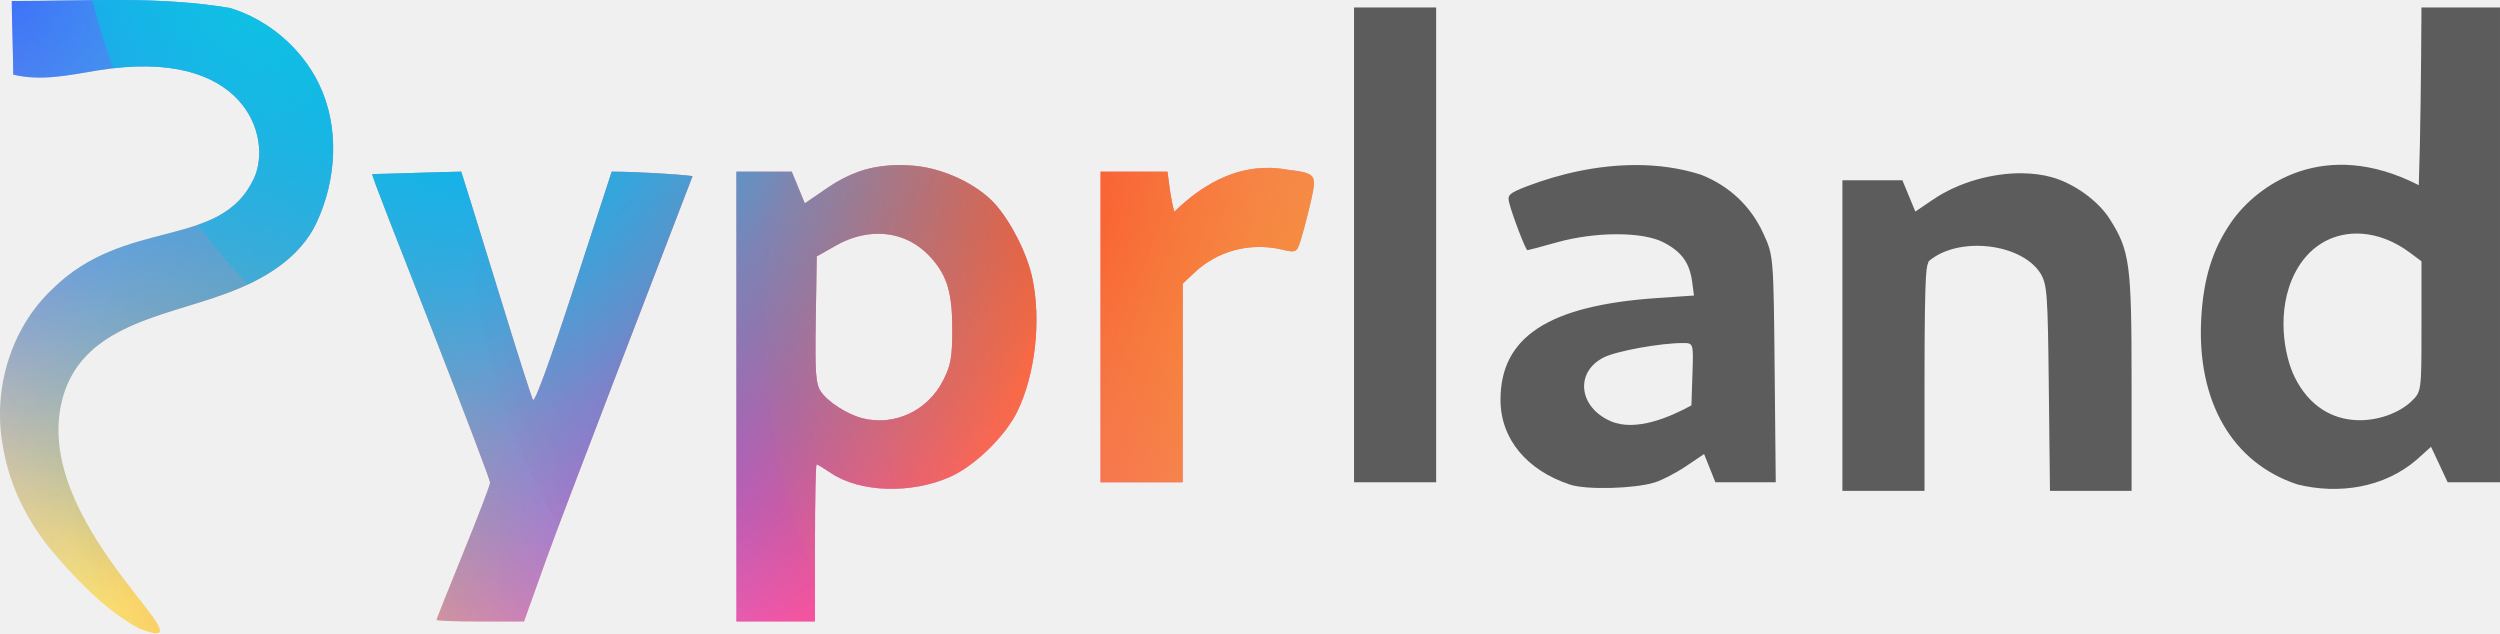
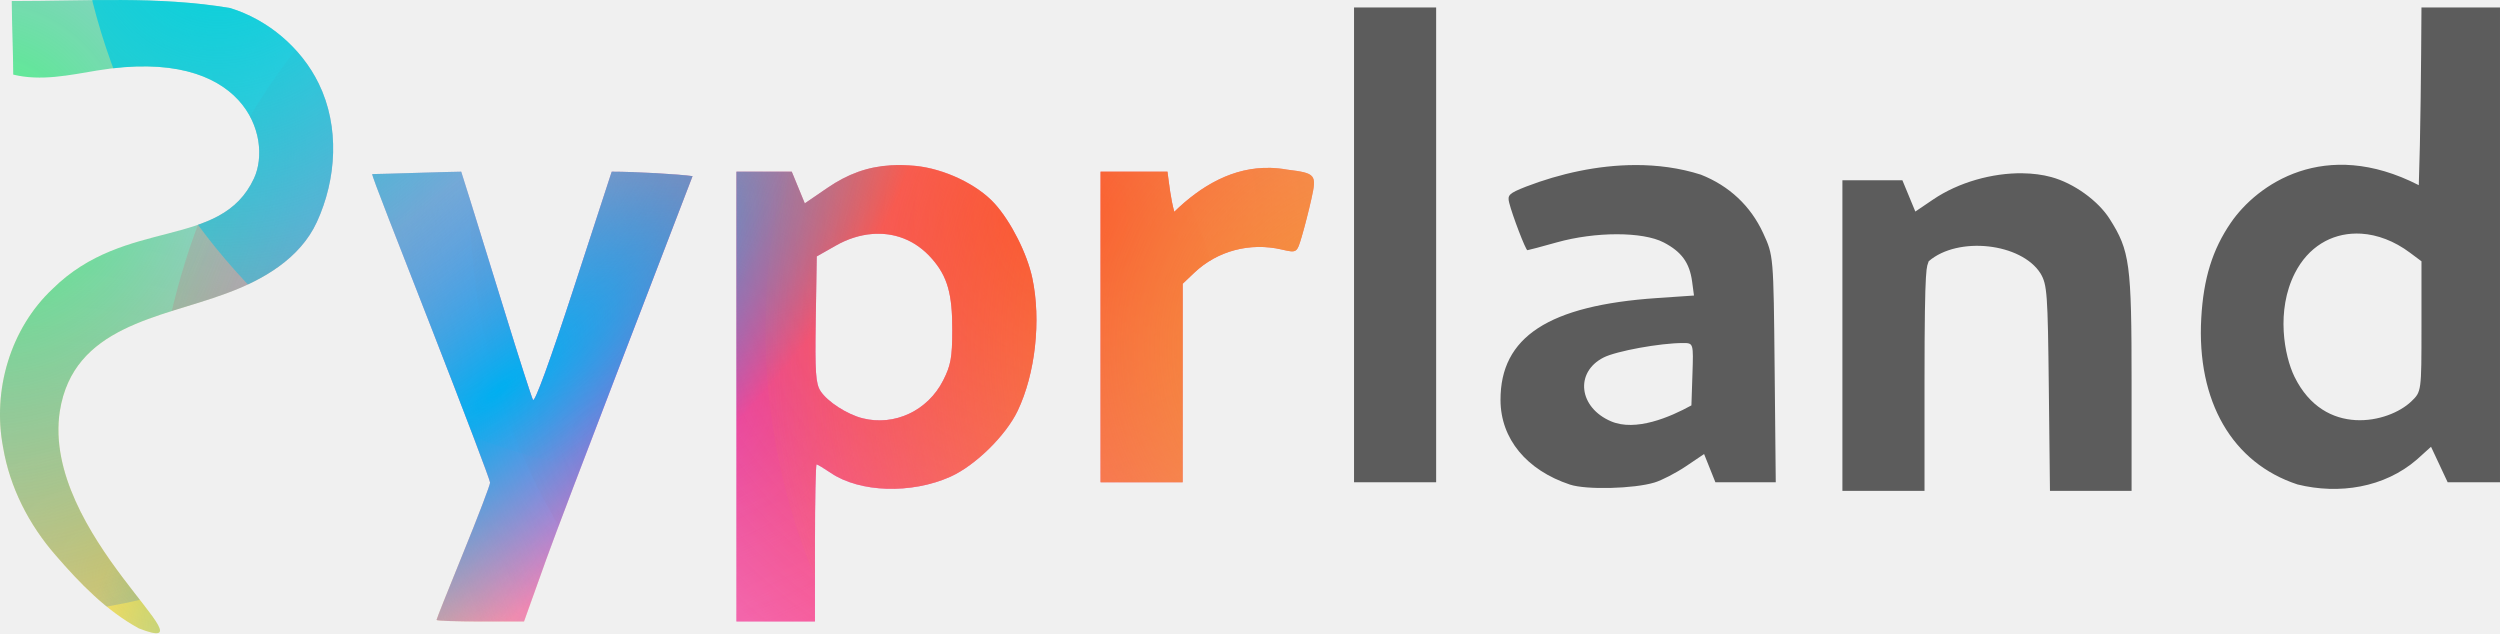
<svg xmlns="http://www.w3.org/2000/svg" xmlns:xlink="http://www.w3.org/1999/xlink" width="206.253mm" height="52.243mm" viewBox="0 0 206.253 52.243" version="1.1" id="svg1" xml:space="preserve">
  <defs id="defs1">
    <linearGradient id="linearGradient53">
      <stop style="stop-color:#00d4d9;stop-opacity:1" offset="0" id="stop52" />
      <stop style="stop-color:#00aef1;stop-opacity:0" offset="1" id="stop53" />
    </linearGradient>
    <linearGradient id="linearGradient51">
      <stop style="stop-color:#00aef1;stop-opacity:1" offset="0" id="stop50" />
      <stop style="stop-color:#00aef1;stop-opacity:0" offset="1" id="stop51" />
    </linearGradient>
    <linearGradient id="linearGradient25">
      <stop style="stop-color:#ff2a2a;stop-opacity:1" offset="0" id="stop24" />
      <stop style="stop-color:#ff2a2a;stop-opacity:0" offset="1" id="stop25" />
    </linearGradient>
    <linearGradient id="linearGradient23">
      <stop style="stop-color:#ff2ab0;stop-opacity:1" offset="0" id="stop22" />
      <stop style="stop-color:#ff6dc9;stop-opacity:0" offset="1" id="stop23" />
    </linearGradient>
    <linearGradient id="linearGradient21">
      <stop style="stop-color:#f49235;stop-opacity:1" offset="0" id="stop20" />
      <stop style="stop-color:#f49135;stop-opacity:0" offset="1" id="stop21" />
    </linearGradient>
    <linearGradient id="linearGradient19">
      <stop style="stop-color:#c62aff;stop-opacity:0.831" offset="0" id="stop18" />
      <stop style="stop-color:#f13737;stop-opacity:0" offset="1" id="stop19" />
    </linearGradient>
    <linearGradient id="linearGradient17">
-       <stop style="stop-color:#2a3cff;stop-opacity:0.831" offset="0" id="stop16" />
+       <stop style="stop-color:#2aff61;stop-opacity:0.831;" offset="0" id="stop16" />
      <stop style="stop-color:#2a3cff;stop-opacity:0" offset="1" id="stop17" />
    </linearGradient>
    <linearGradient id="linearGradient14">
      <stop style="stop-color:#ffd82a;stop-opacity:0.831" offset="0" id="stop14" />
      <stop style="stop-color:#ffd82a;stop-opacity:0" offset="1" id="stop15" />
    </linearGradient>
    <linearGradient id="swatch12">
      <stop style="stop-color:#2a62ff;stop-opacity:1;" offset="0" id="stop12" />
      <stop style="stop-color:#2a37ff;stop-opacity:0;" offset="1" id="stop13" />
    </linearGradient>
-     <radialGradient xlink:href="#linearGradient14" id="radialGradient15" cx="53.437" cy="164.997" fx="53.437" fy="164.997" r="51.563" gradientTransform="matrix(1,0,0,1.017305,-42.37142,-107.4735)" gradientUnits="userSpaceOnUse" />
-     <radialGradient xlink:href="#linearGradient17" id="radialGradient16" gradientUnits="userSpaceOnUse" gradientTransform="matrix(1,0,0,1.017305,-63.14309,-154.9542)" cx="53.437" cy="164.997" fx="53.437" fy="164.997" r="51.563" />
-     <radialGradient xlink:href="#linearGradient19" id="radialGradient16-1" gradientUnits="userSpaceOnUse" gradientTransform="matrix(1,0,0,1.017305,-5.555063,-113.7769)" cx="53.437" cy="164.997" fx="53.437" fy="164.997" r="51.563" />
+     <radialGradient xlink:href="#linearGradient14" id="radialGradient15" cx="46.954" cy="173.851" fx="46.954" fy="173.851" r="51.563" gradientTransform="matrix(0.9206524,0.3903834,-0.2510286,0.5920079,3.287673,-58.16147)" gradientUnits="userSpaceOnUse" />
+     <radialGradient xlink:href="#linearGradient17" id="radialGradient16" gradientUnits="userSpaceOnUse" gradientTransform="matrix(0.9594438,0.03189234,-0.03379699,1.016743,-55.39949,-156.5657)" cx="52.624" cy="179.251" fx="52.624" fy="179.251" r="51.563" />
+     <radialGradient xlink:href="#linearGradient19" id="radialGradient16-1" gradientUnits="userSpaceOnUse" gradientTransform="matrix(0.9999997,7.3812051e-4,-6.4523842e-4,0.8741638,-5.448585,-90.19852)" cx="51.373" cy="157.471" fx="51.373" fy="157.471" r="51.563" />
    <radialGradient xlink:href="#linearGradient23" id="radialGradient16-1-3" gradientUnits="userSpaceOnUse" gradientTransform="matrix(1,0,0,1.017305,14.83241,-80.2341)" cx="51.435" cy="166.508" fx="51.435" fy="166.508" r="51.563" />
    <radialGradient xlink:href="#linearGradient21" id="radialGradient16-1-3-3" gradientUnits="userSpaceOnUse" gradientTransform="matrix(1,0,0,1.017305,51.56334,-126.1924)" cx="51.435" cy="166.508" fx="51.435" fy="166.508" r="51.563" />
    <radialGradient xlink:href="#linearGradient25" id="radialGradient16-1-3-5" gradientUnits="userSpaceOnUse" gradientTransform="matrix(1,0,0,1.017305,27.18932,-136.864)" cx="51.435" cy="166.508" fx="51.435" fy="166.508" r="51.563" />
-     <radialGradient xlink:href="#linearGradient51" id="radialGradient50" gradientUnits="userSpaceOnUse" gradientTransform="matrix(1,0,0,1.017305,-25.98624,-144.6633)" cx="56.177" cy="161.938" fx="56.177" fy="161.938" r="51.563" />
-     <radialGradient xlink:href="#linearGradient53" id="radialGradient50-3" gradientUnits="userSpaceOnUse" gradientTransform="matrix(1,0,0,1.017305,-10.8972,-157.2525)" cx="23.503" cy="156.17" fx="23.503" fy="156.17" r="51.563" />
+     <radialGradient xlink:href="#linearGradient51" id="radialGradient50" gradientUnits="userSpaceOnUse" gradientTransform="matrix(0.6509654,-0.5562903,0.1956273,0.2289212,-47.06666,23.03325)" cx="51.72" cy="229.203" fx="51.72" fy="229.203" r="51.563" />
+     <radialGradient xlink:href="#linearGradient53" id="radialGradient50-3" gradientUnits="userSpaceOnUse" gradientTransform="matrix(1,0,0,1.017305,-10.8972,-157.2525)" cx="19.309" cy="163.425" fx="19.309" fy="163.425" r="51.563" />
    <clipPath clipPathUnits="userSpaceOnUse" id="clipPath53">
      <path id="path53" style="fill:#ffffff;stroke-width:1.113" d="m 0.304,14.545 c -3.019,-0.019 -6.049,0.086 -9.042,0.083 0.003,0.179 0.005,0.358 0.008,0.537 0.02,1.845 0.106,3.688 0.115,5.533 2.305,0.562 4.654,0.036 6.946,-0.342 12.218,-2.017 14.463,5.545 12.923,8.889 -2.734,5.937 -10.589,3.175 -16.621,9.131 -3.494,3.281 -4.98,8.394 -4.085,13.068 0.554,3.306 2.13,6.379 4.325,8.895 1.994,2.311 4.177,4.571 6.88,6.048 6.668,2.574 -8.082,-7.811 -6.523,-17.927 1.116,-7.024 8.262,-7.671 13.722,-9.707 3.011,-1.1 6.086,-2.866 7.48,-5.887 1.633,-3.54 1.897,-7.873 0.156,-11.432 -1.446,-2.956 -4.19,-5.27 -7.307,-6.228 -2.951,-0.499 -5.959,-0.642 -8.979,-0.661 z m 63.475,13.637 c -1.898,0.115 -3.538,0.709 -5.214,1.856 l -1.875,1.284 -0.537,-1.307 -0.538,-1.307 -4.565,-0.002 V 47.261 65.816 h 3.24 3.24 v -6.48 c 0,-3.564 0.061,-6.48 0.134,-6.48 0.074,0 0.602,0.318 1.175,0.706 2.387,1.62 6.649,1.752 9.87,0.307 2.04,-0.916 4.564,-3.39 5.54,-5.431 1.463,-3.062 1.951,-7.472 1.211,-10.956 -0.428,-2.013 -1.761,-4.654 -3.096,-6.132 -1.446,-1.601 -4.19,-2.903 -6.588,-3.127 -0.701,-0.065 -1.363,-0.08 -1.995,-0.042 z m -1.511,5.664 c 1.728,-0.134 3.502,0.436 4.905,2.035 1.289,1.468 1.696,2.901 1.686,5.931 -0.008,2.245 -0.123,2.876 -0.757,4.124 -1.266,2.491 -4.004,3.777 -6.639,3.117 -1.278,-0.32 -2.896,-1.364 -3.469,-2.239 -0.405,-0.618 -0.467,-1.532 -0.399,-5.924 l 0.081,-5.193 1.62,-0.918 c 0.914,-0.518 1.935,-0.852 2.972,-0.933 z m 32.854,-5.452 c -3.084,-0.088 -5.736,1.465 -7.949,3.622 -0.295,-1.084 -0.414,-2.2 -0.561,-3.31 h -5.52 v 12.812 12.812 h 3.387 3.387 v -8.189 -8.189 l 0.957,-0.908 c 1.906,-1.809 4.591,-2.522 7.214,-1.916 1.25,0.289 1.25,0.289 1.657,-1.081 0.224,-0.753 0.579,-2.141 0.79,-3.085 0.454,-2.028 0.369,-2.13 -2.013,-2.427 -0.458,-0.083 -0.908,-0.129 -1.348,-0.142 z m -66.777,0.312 c -0.832,0 -6.608,0.199 -7.338,0.199 -0.11,0 2.187,5.799 4.86,12.644 2.673,6.844 4.86,12.609 4.86,12.81 0,0.201 -0.994,2.803 -2.209,5.782 -1.215,2.979 -2.209,5.475 -2.209,5.546 0,0.072 1.624,0.129 3.608,0.129 h 3.608 l 1.871,-5.228 c 1.367,-3.819 10.045,-26.334 12.034,-31.514 -1.132,-0.162 -4.704,-0.368 -6.67,-0.368 l -3.136,9.623 c -1.949,5.982 -3.22,9.465 -3.359,9.204 -0.123,-0.231 -1.183,-3.534 -2.354,-7.341 -1.172,-3.807 -2.454,-7.949 -2.848,-9.204 z" />
    </clipPath>
    <clipPath clipPathUnits="userSpaceOnUse" id="clipPath56">
      <path id="path56" style="fill:#ffffff;fill-opacity:1;stroke-width:1.113" d="m 113.583,18.998 v 19.586 19.586 h 3.387 3.387 V 38.584 18.998 h -3.387 z m 88.064,0 c -0.028,5.057 -0.081,10.634 -0.221,14.662 -7.778,-3.986 -13.346,-0.049 -15.506,3.099 -1.516,2.211 -2.256,4.595 -2.44,7.863 -0.387,6.875 2.557,11.963 7.942,13.729 3.421,0.845 7.159,0.267 9.845,-2.054 l 1.169,-1.056 0.686,1.465 0.686,1.465 h 2.159 2.159 V 38.584 18.998 h -3.24 z m -64.879,13.002 c -3.083,0.01 -6.204,0.707 -8.995,1.78 -1.403,0.554 -1.549,0.693 -1.391,1.324 0.266,1.061 1.363,3.921 1.503,3.921 0.068,0 1.151,-0.288 2.409,-0.641 3.202,-0.899 7.107,-0.9 8.835,0 1.479,0.77 2.137,1.677 2.347,3.236 l 0.153,1.145 -3.052,0.208 c -8.943,0.608 -12.929,3.208 -12.91,8.422 0.011,3.186 2.148,5.782 5.736,6.969 1.343,0.444 5.268,0.346 6.979,-0.176 0.599,-0.183 1.763,-0.785 2.585,-1.338 l 1.496,-1.008 0.466,1.164 0.466,1.164 h 2.49 2.49 l -0.092,-9.352 c -0.092,-9.351 -0.092,-9.351 -0.95,-11.209 -1.034,-2.24 -2.797,-3.893 -5.137,-4.817 -1.742,-0.556 -3.578,-0.798 -5.428,-0.793 z m 31.969,0.677 c -2.499,-0.033 -5.285,0.749 -7.363,2.155 l -1.484,1.004 -0.534,-1.291 -0.534,-1.29 h -2.474 -2.474 v 12.812 12.812 h 3.387 3.387 l 5.3e-4,-9.085 c 0,-10.089 0.193,-9.292 0.345,-9.857 2.412,-2.089 7.64,-1.508 9.227,1.007 0.546,0.926 0.596,1.626 0.683,9.468 l 0.094,8.468 h 3.367 3.367 v -8.93 c 0,-9.832 -0.14,-10.876 -1.812,-13.509 -0.959,-1.511 -2.967,-2.951 -4.815,-3.451 -0.732,-0.199 -1.534,-0.3 -2.367,-0.311 z m 27.53,4.973 c 0.138,-8.2e-4 0.276,0.003 0.415,0.011 1.334,0.084 2.724,0.605 4.009,1.564 l 0.957,0.714 v 5.379 c 0,5.379 -2.6e-4,5.378 -0.844,6.187 -1.855,1.777 -7.164,3.007 -9.637,-2.048 -0.82,-1.675 -1.554,-5.431 0.044,-8.555 1.103,-2.157 2.992,-3.239 5.057,-3.251 z m -55.554,9.034 c 0.874,0 0.874,1.64e-4 0.789,2.572 l -0.085,2.572 c -1.787,0.985 -4.601,2.175 -6.621,1.319 -2.675,-1.133 -3.022,-4.047 -0.628,-5.268 1.042,-0.532 4.676,-1.195 6.546,-1.195 z" />
    </clipPath>
  </defs>
  <g id="layer1" transform="translate(-1.873274,-18.38314)">
    <g id="g46" transform="translate(11.5797,3.840413)" clip-path="url(#clipPath53)" mask="none">
-       <ellipse style="fill:url(#radialGradient15);stroke-width:0.265" id="path14" cx="11.065" cy="60.379" rx="51.563" ry="52.456" />
-       <ellipse style="fill:url(#radialGradient16);stroke-width:0.265" id="ellipse15" cx="-9.706" cy="12.898" rx="51.563" ry="52.456" />
-       <ellipse style="fill:url(#radialGradient16-1);stroke-width:0.265" id="ellipse15-2" cx="47.882" cy="54.076" rx="51.563" ry="52.456" />
+       <ellipse style="fill:url(#radialGradient15);stroke-width:0.265" id="path14" cx="11.065" cy="60.379" rx="51.563" ry="51.378" />
+       <path style="fill:url(#radialGradient16);stroke-width:0.265" id="ellipse15" d="M 41.857,12.898 A 51.563,52.456 0 0 1 -8.316,65.335 51.563,52.456 0 0 1 -61.195,15.727 51.563,52.456 0 0 1 -13.875,-39.386 51.563,52.456 0 0 1 41.557,7.249" />
+       <ellipse style="fill:url(#radialGradient16-1);stroke-width:0.265" id="ellipse15-2" cx="47.882" cy="54.076" rx="45.007" ry="52.456" />
      <ellipse style="fill:url(#radialGradient16-1-3);stroke-width:0.265" id="ellipse15-2-2" cx="68.269" cy="87.618" rx="51.563" ry="52.456" />
      <ellipse style="fill:url(#radialGradient16-1-3-5);stroke-width:0.265" id="ellipse15-2-2-1" cx="80.626" cy="30.988" rx="51.563" ry="52.456" />
      <ellipse style="fill:url(#radialGradient16-1-3-3);stroke-width:0.265" id="ellipse15-2-2-7" cx="105" cy="41.66" rx="51.563" ry="52.456" />
-       <ellipse style="fill:url(#radialGradient50);stroke-width:0.265" id="ellipse50" cx="27.45" cy="23.189" rx="51.563" ry="52.456" />
+       <ellipse style="fill:url(#radialGradient50);stroke-width:0.265" id="ellipse50" cx="22.874" cy="25.882" rx="51.563" ry="52.456" />
      <ellipse style="fill:url(#radialGradient50-3);stroke-width:0.265" id="ellipse50-1" cx="47.882" cy="1.62" rx="51.563" ry="52.456" />
    </g>
    <ellipse style="fill:#5c5c5c;stroke:none;stroke-width:0.374;fill-opacity:1" id="path54" cx="165.846" cy="37.819" rx="60.163" ry="55.736" clip-path="url(#clipPath56)" />
  </g>
</svg>
